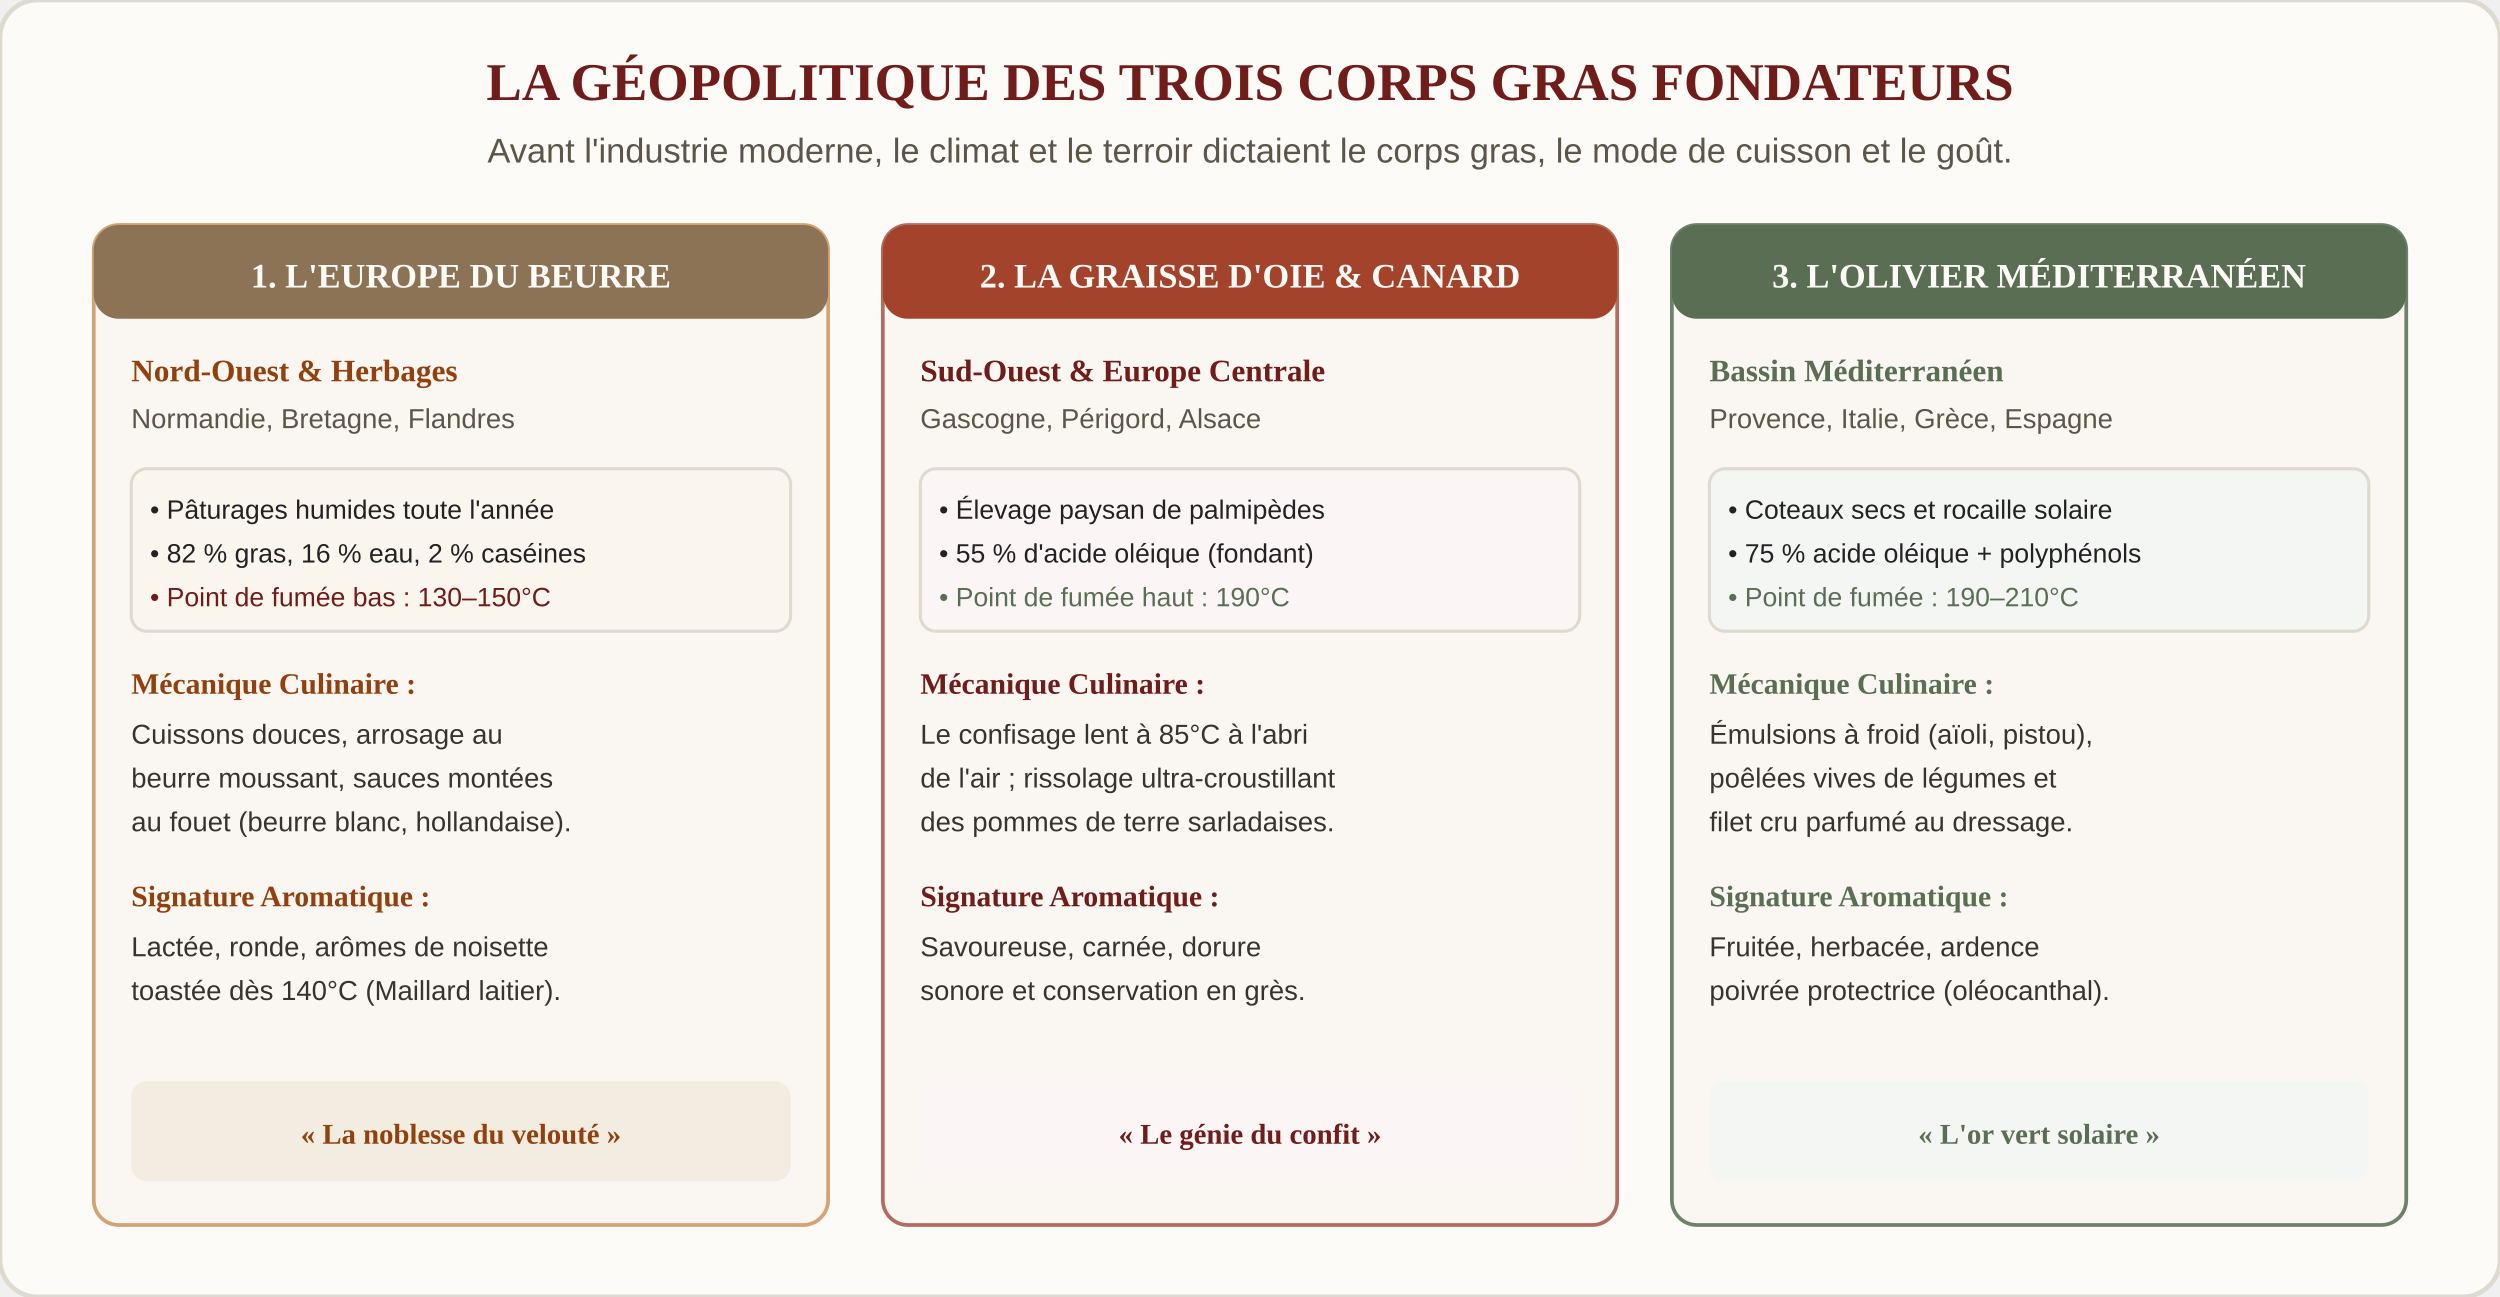
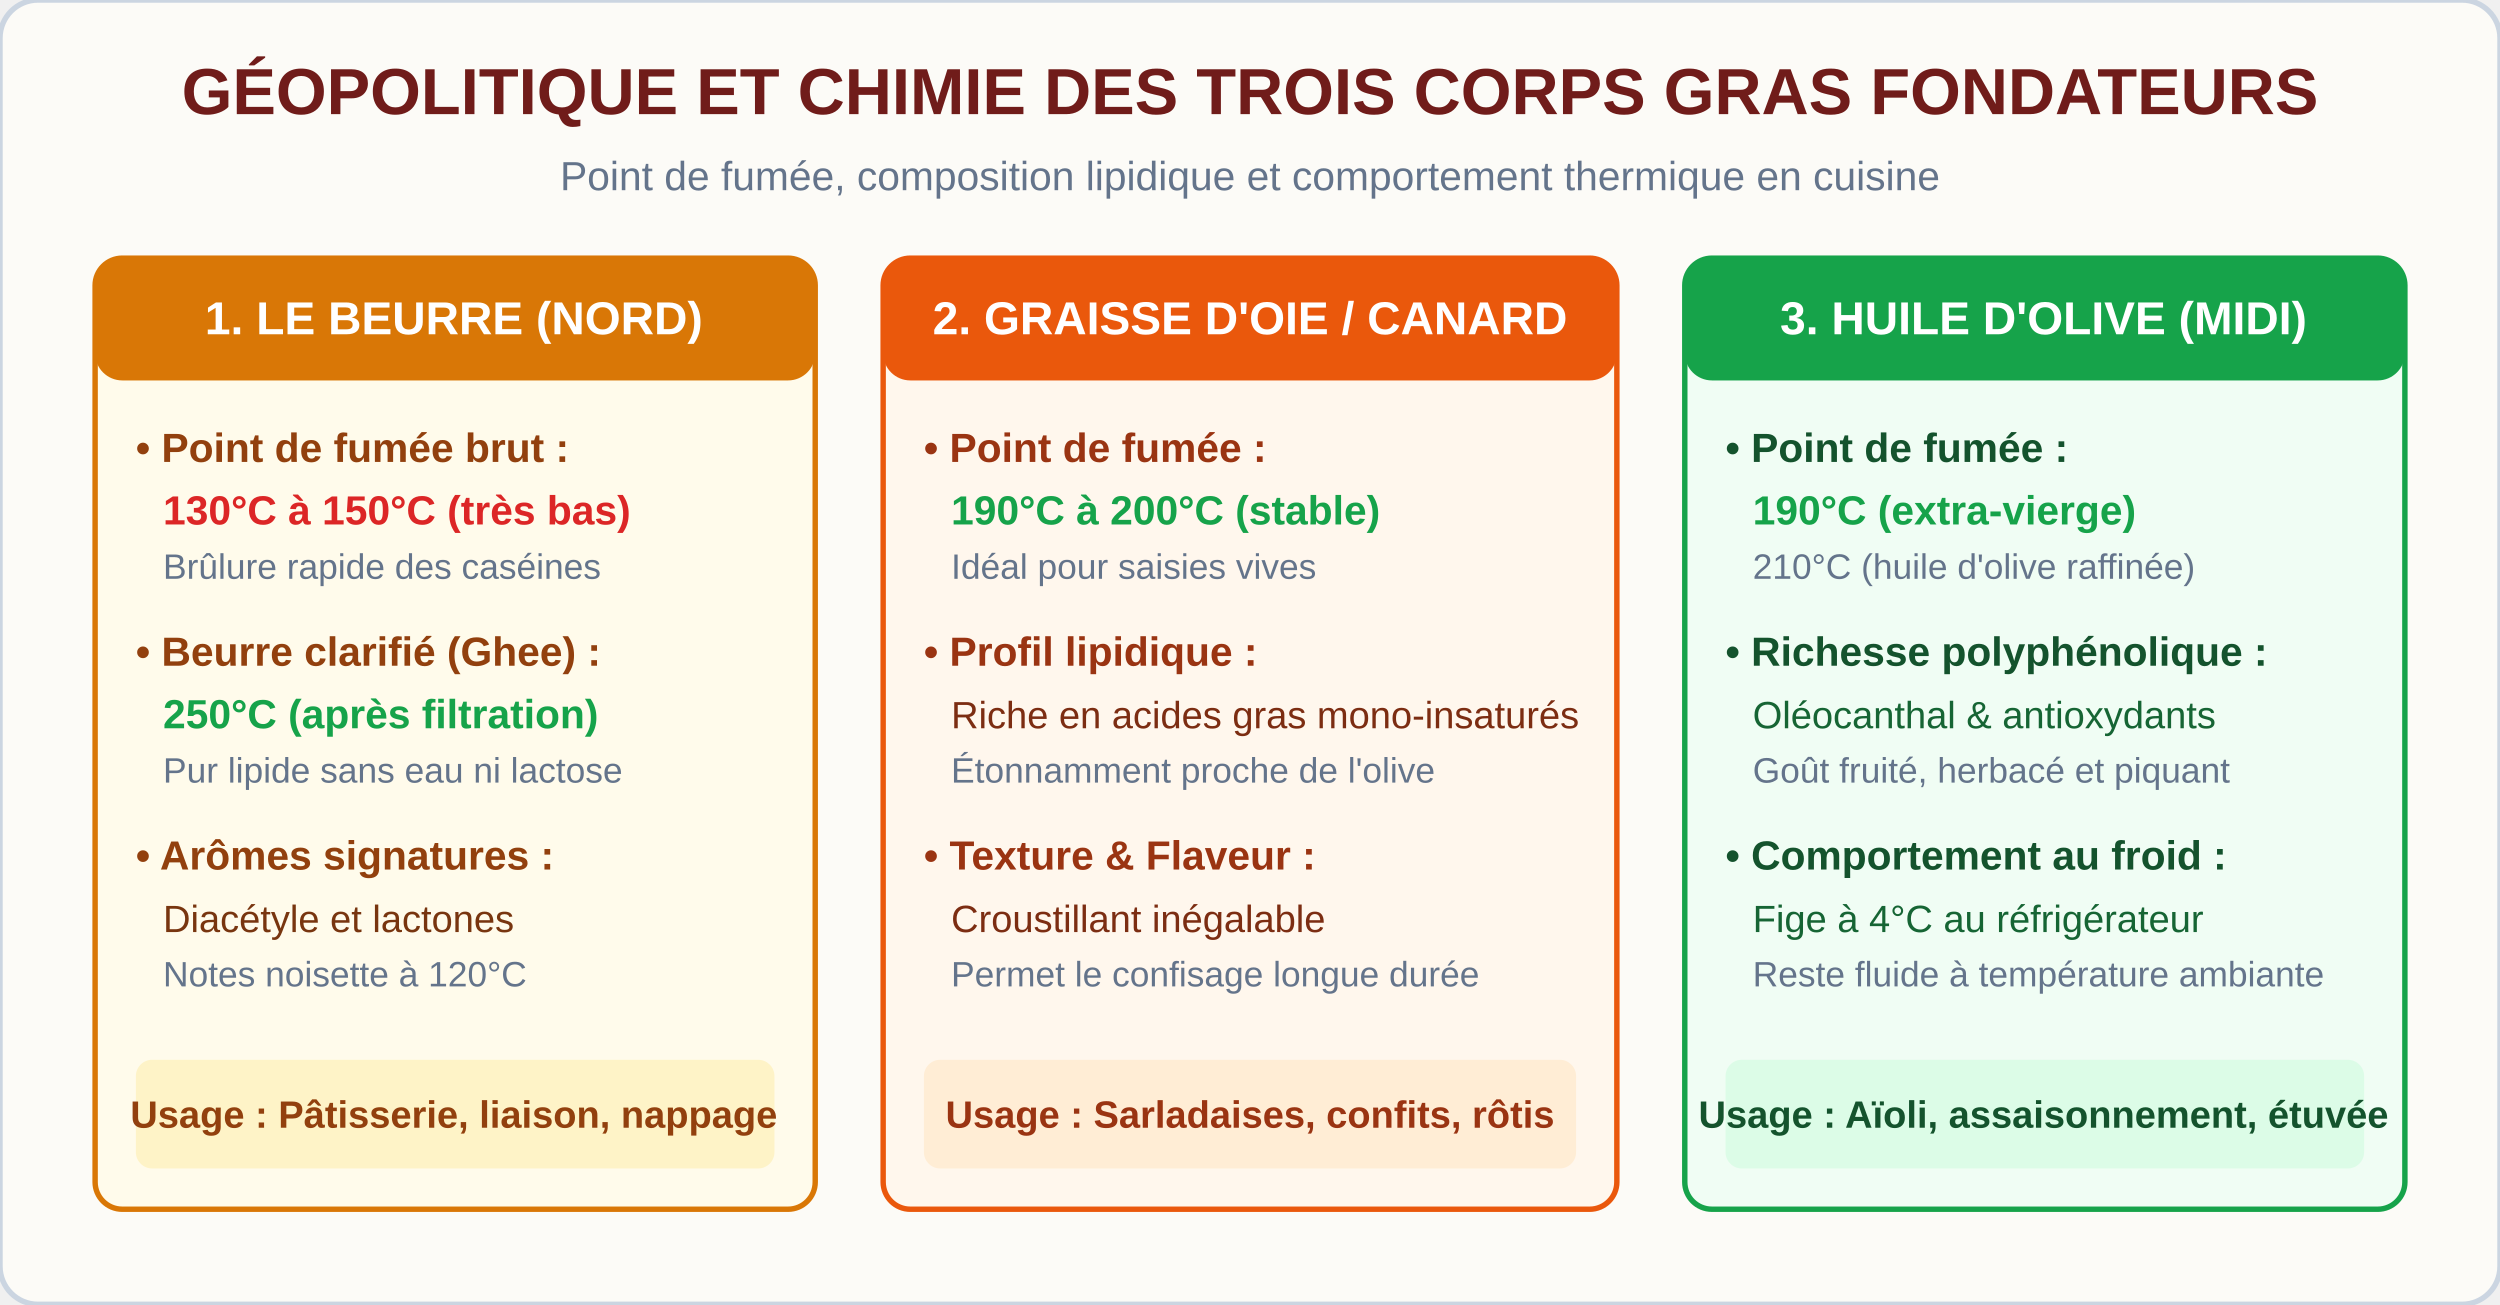
- <svg xmlns="http://www.w3.org/2000/svg" viewBox="0 0 800 415" width="100%" height="100%">
-   <rect width="800" height="415" rx="12" fill="#fcfbf7" stroke="#dfdacf" stroke-width="1.5" />
-   <text x="400" y="32" font-family="Liberation Serif, Georgia, serif" font-size="17" font-weight="bold" fill="#701c1a" text-anchor="middle">LA GÉOPOLITIQUE DES TROIS CORPS GRAS FONDATEURS</text>
-   <text x="400" y="52" font-family="Liberation Sans, Arial, sans-serif" font-size="11" fill="#5c5549" text-anchor="middle">Avant l'industrie moderne, le climat et le terroir dictaient le corps gras, le mode de cuisson et le goût.</text>
-   <g transform="translate(30, 72)">
-     <rect width="235" height="320" rx="8" fill="#faf7f2" stroke="#d4a373" stroke-width="1.2" />
-     <rect x="0" y="0" width="235" height="30" rx="8" fill="#8c7355" />
-     <text x="117.5" y="20" font-family="Liberation Serif, Georgia, serif" font-size="11" font-weight="bold" fill="#fcfbf7" text-anchor="middle">1. L'EUROPE DU BEURRE</text>
-     <text x="12" y="50" font-family="Liberation Serif, Georgia, serif" font-size="10" font-weight="bold" fill="#92400e">Nord-Ouest &amp; Herbages</text>
-     <text x="12" y="65" font-family="Liberation Sans, Arial, sans-serif" font-size="8.8" fill="#5c5549">Normandie, Bretagne, Flandres</text>
-     <rect x="12" y="78" width="211" height="52" rx="5" fill="#faf6ee" stroke="#dfdacf" stroke-width="1" />
-     <text x="18" y="94" font-family="Liberation Sans, Arial, sans-serif" font-size="8.5" fill="#242124">• Pâturages humides toute l'année</text>
-     <text x="18" y="108" font-family="Liberation Sans, Arial, sans-serif" font-size="8.5" fill="#242124">• 82 % gras, 16 % eau, 2 % caséines</text>
-     <text x="18" y="122" font-family="Liberation Sans, Arial, sans-serif" font-size="8.5" fill="#701c1a">• Point de fumée bas : 130–150°C</text>
-     <text x="12" y="150" font-family="Liberation Serif, Georgia, serif" font-size="9.5" font-weight="bold" fill="#92400e">Mécanique Culinaire :</text>
-     <text x="12" y="166" font-family="Liberation Sans, Arial, sans-serif" font-size="8.8" fill="#383330">Cuissons douces, arrosage au</text>
-     <text x="12" y="180" font-family="Liberation Sans, Arial, sans-serif" font-size="8.8" fill="#383330">beurre moussant, sauces montées</text>
-     <text x="12" y="194" font-family="Liberation Sans, Arial, sans-serif" font-size="8.8" fill="#383330">au fouet (beurre blanc, hollandaise).</text>
-     <text x="12" y="218" font-family="Liberation Serif, Georgia, serif" font-size="9.5" font-weight="bold" fill="#92400e">Signature Aromatique :</text>
-     <text x="12" y="234" font-family="Liberation Sans, Arial, sans-serif" font-size="8.8" fill="#383330">Lactée, ronde, arômes de noisette</text>
-     <text x="12" y="248" font-family="Liberation Sans, Arial, sans-serif" font-size="8.8" fill="#383330">toastée dès 140°C (Maillard laitier).</text>
-     <rect x="12" y="274" width="211" height="32" rx="5" fill="#f2ece1" />
-     <text x="117.5" y="294" font-family="Liberation Serif, Georgia, serif" font-size="9.2" font-weight="bold" fill="#92400e" text-anchor="middle">« La noblesse du velouté »</text>
+ <svg xmlns="http://www.w3.org/2000/svg" viewBox="0 0 920 480" width="100%" height="100%">
+   <rect width="920" height="480" rx="14" fill="#fcfbf7" stroke="#cbd5e1" stroke-width="2" />
+   <text x="460" y="42" font-family="Liberation Sans, Arial, sans-serif" font-size="24" font-weight="bold" fill="#701C1A" text-anchor="middle">GÉOPOLITIQUE ET CHIMIE DES TROIS CORPS GRAS FONDATEURS</text>
+   <text x="460" y="70" font-family="Liberation Sans, Arial, sans-serif" font-size="15" fill="#64748b" text-anchor="middle">Point de fumée, composition lipidique et comportement thermique en cuisine</text>
+   <g transform="translate(35, 95)">
+     <rect width="265" height="350" rx="10" fill="#fffbeb" stroke="#d97706" stroke-width="2" />
+     <rect width="265" height="45" rx="10" fill="#d97706" />
+     <text x="132" y="28" font-family="Liberation Sans, Arial, sans-serif" font-size="17" font-weight="bold" fill="#ffffff" text-anchor="middle">1. LE BEURRE (NORD)</text>
+     <text x="15" y="75" font-family="Liberation Sans, Arial, sans-serif" font-size="15" font-weight="bold" fill="#92400e">• Point de fumée brut :</text>
+     <text x="25" y="98" font-family="Liberation Sans, Arial, sans-serif" font-size="15" font-weight="bold" fill="#dc2626">130°C à 150°C (très bas)</text>
+     <text x="25" y="118" font-family="Liberation Sans, Arial, sans-serif" font-size="13" fill="#64748b">Brûlure rapide des caséines</text>
+     <text x="15" y="150" font-family="Liberation Sans, Arial, sans-serif" font-size="15" font-weight="bold" fill="#92400e">• Beurre clarifié (Ghee) :</text>
+     <text x="25" y="173" font-family="Liberation Sans, Arial, sans-serif" font-size="15" font-weight="bold" fill="#16a34a">250°C (après filtration)</text>
+     <text x="25" y="193" font-family="Liberation Sans, Arial, sans-serif" font-size="13" fill="#64748b">Pur lipide sans eau ni lactose</text>
+     <text x="15" y="225" font-family="Liberation Sans, Arial, sans-serif" font-size="15" font-weight="bold" fill="#92400e">• Arômes signatures :</text>
+     <text x="25" y="248" font-family="Liberation Sans, Arial, sans-serif" font-size="14" fill="#78350f">Diacétyle et lactones</text>
+     <text x="25" y="268" font-family="Liberation Sans, Arial, sans-serif" font-size="13" fill="#64748b">Notes noisette à 120°C</text>
+     <rect x="15" y="295" width="235" height="40" rx="6" fill="#fef3c7" />
+     <text x="132" y="320" font-family="Liberation Sans, Arial, sans-serif" font-size="14" font-weight="bold" fill="#92400e" text-anchor="middle">Usage : Pâtisserie, liaison, nappage</text>
  </g>
-   <g transform="translate(282.5, 72)">
-     <rect width="235" height="320" rx="8" fill="#faf7f2" stroke="#b06d60" stroke-width="1.2" />
-     <rect x="0" y="0" width="235" height="30" rx="8" fill="#a3432b" />
-     <text x="117.5" y="20" font-family="Liberation Serif, Georgia, serif" font-size="11" font-weight="bold" fill="#fcfbf7" text-anchor="middle">2. LA GRAISSE D'OIE &amp; CANARD</text>
-     <text x="12" y="50" font-family="Liberation Serif, Georgia, serif" font-size="10" font-weight="bold" fill="#701c1a">Sud-Ouest &amp; Europe Centrale</text>
-     <text x="12" y="65" font-family="Liberation Sans, Arial, sans-serif" font-size="8.8" fill="#5c5549">Gascogne, Périgord, Alsace</text>
-     <rect x="12" y="78" width="211" height="52" rx="5" fill="#fbf6f5" stroke="#dfdacf" stroke-width="1" />
-     <text x="18" y="94" font-family="Liberation Sans, Arial, sans-serif" font-size="8.5" fill="#242124">• Élevage paysan de palmipèdes</text>
-     <text x="18" y="108" font-family="Liberation Sans, Arial, sans-serif" font-size="8.5" fill="#242124">• 55 % d'acide oléique (fondant)</text>
-     <text x="18" y="122" font-family="Liberation Sans, Arial, sans-serif" font-size="8.5" fill="#5a6e54">• Point de fumée haut : 190°C</text>
-     <text x="12" y="150" font-family="Liberation Serif, Georgia, serif" font-size="9.5" font-weight="bold" fill="#701c1a">Mécanique Culinaire :</text>
-     <text x="12" y="166" font-family="Liberation Sans, Arial, sans-serif" font-size="8.8" fill="#383330">Le confisage lent à 85°C à l'abri</text>
-     <text x="12" y="180" font-family="Liberation Sans, Arial, sans-serif" font-size="8.8" fill="#383330">de l'air ; rissolage ultra-croustillant</text>
-     <text x="12" y="194" font-family="Liberation Sans, Arial, sans-serif" font-size="8.8" fill="#383330">des pommes de terre sarladaises.</text>
-     <text x="12" y="218" font-family="Liberation Serif, Georgia, serif" font-size="9.5" font-weight="bold" fill="#701c1a">Signature Aromatique :</text>
-     <text x="12" y="234" font-family="Liberation Sans, Arial, sans-serif" font-size="8.8" fill="#383330">Savoureuse, carnée, dorure</text>
-     <text x="12" y="248" font-family="Liberation Sans, Arial, sans-serif" font-size="8.8" fill="#383330">sonore et conservation en grès.</text>
-     <rect x="12" y="274" width="211" height="32" rx="5" fill="#fbf6f5" />
-     <text x="117.5" y="294" font-family="Liberation Serif, Georgia, serif" font-size="9.2" font-weight="bold" fill="#701c1a" text-anchor="middle">« Le génie du confit »</text>
+   <g transform="translate(325, 95)">
+     <rect width="270" height="350" rx="10" fill="#fff7ed" stroke="#ea580c" stroke-width="2" />
+     <rect width="270" height="45" rx="10" fill="#ea580c" />
+     <text x="135" y="28" font-family="Liberation Sans, Arial, sans-serif" font-size="17" font-weight="bold" fill="#ffffff" text-anchor="middle">2. GRAISSE D'OIE / CANARD</text>
+     <text x="15" y="75" font-family="Liberation Sans, Arial, sans-serif" font-size="15" font-weight="bold" fill="#9a3412">• Point de fumée :</text>
+     <text x="25" y="98" font-family="Liberation Sans, Arial, sans-serif" font-size="15" font-weight="bold" fill="#16a34a">190°C à 200°C (stable)</text>
+     <text x="25" y="118" font-family="Liberation Sans, Arial, sans-serif" font-size="13" fill="#64748b">Idéal pour saisies vives</text>
+     <text x="15" y="150" font-family="Liberation Sans, Arial, sans-serif" font-size="15" font-weight="bold" fill="#9a3412">• Profil lipidique :</text>
+     <text x="25" y="173" font-family="Liberation Sans, Arial, sans-serif" font-size="14" fill="#7c2d12">Riche en acides gras mono-insaturés</text>
+     <text x="25" y="193" font-family="Liberation Sans, Arial, sans-serif" font-size="13" fill="#64748b">Étonnamment proche de l'olive</text>
+     <text x="15" y="225" font-family="Liberation Sans, Arial, sans-serif" font-size="15" font-weight="bold" fill="#9a3412">• Texture &amp; Flaveur :</text>
+     <text x="25" y="248" font-family="Liberation Sans, Arial, sans-serif" font-size="14" fill="#7c2d12">Croustillant inégalable</text>
+     <text x="25" y="268" font-family="Liberation Sans, Arial, sans-serif" font-size="13" fill="#64748b">Permet le confisage longue durée</text>
+     <rect x="15" y="295" width="240" height="40" rx="6" fill="#ffedd5" />
+     <text x="135" y="320" font-family="Liberation Sans, Arial, sans-serif" font-size="14" font-weight="bold" fill="#9a3412" text-anchor="middle">Usage : Sarladaises, confits, rôtis</text>
  </g>
-   <g transform="translate(535, 72)">
-     <rect width="235" height="320" rx="8" fill="#faf7f2" stroke="#6e826b" stroke-width="1.2" />
-     <rect x="0" y="0" width="235" height="30" rx="8" fill="#5a6e54" />
-     <text x="117.5" y="20" font-family="Liberation Serif, Georgia, serif" font-size="11" font-weight="bold" fill="#fcfbf7" text-anchor="middle">3. L'OLIVIER MÉDITERRANÉEN</text>
-     <text x="12" y="50" font-family="Liberation Serif, Georgia, serif" font-size="10" font-weight="bold" fill="#5a6e54">Bassin Méditerranéen</text>
-     <text x="12" y="65" font-family="Liberation Sans, Arial, sans-serif" font-size="8.8" fill="#5c5549">Provence, Italie, Grèce, Espagne</text>
-     <rect x="12" y="78" width="211" height="52" rx="5" fill="#f4f6f4" stroke="#dfdacf" stroke-width="1" />
-     <text x="18" y="94" font-family="Liberation Sans, Arial, sans-serif" font-size="8.5" fill="#242124">• Coteaux secs et rocaille solaire</text>
-     <text x="18" y="108" font-family="Liberation Sans, Arial, sans-serif" font-size="8.5" fill="#242124">• 75 % acide oléique + polyphénols</text>
-     <text x="18" y="122" font-family="Liberation Sans, Arial, sans-serif" font-size="8.5" fill="#5a6e54">• Point de fumée : 190–210°C</text>
-     <text x="12" y="150" font-family="Liberation Serif, Georgia, serif" font-size="9.5" font-weight="bold" fill="#5a6e54">Mécanique Culinaire :</text>
-     <text x="12" y="166" font-family="Liberation Sans, Arial, sans-serif" font-size="8.8" fill="#383330">Émulsions à froid (aïoli, pistou),</text>
-     <text x="12" y="180" font-family="Liberation Sans, Arial, sans-serif" font-size="8.8" fill="#383330">poêlées vives de légumes et</text>
-     <text x="12" y="194" font-family="Liberation Sans, Arial, sans-serif" font-size="8.8" fill="#383330">filet cru parfumé au dressage.</text>
-     <text x="12" y="218" font-family="Liberation Serif, Georgia, serif" font-size="9.5" font-weight="bold" fill="#5a6e54">Signature Aromatique :</text>
-     <text x="12" y="234" font-family="Liberation Sans, Arial, sans-serif" font-size="8.8" fill="#383330">Fruitée, herbacée, ardence</text>
-     <text x="12" y="248" font-family="Liberation Sans, Arial, sans-serif" font-size="8.8" fill="#383330">poivrée protectrice (oléocanthal).</text>
-     <rect x="12" y="274" width="211" height="32" rx="5" fill="#f4f6f4" />
-     <text x="117.5" y="294" font-family="Liberation Serif, Georgia, serif" font-size="9.2" font-weight="bold" fill="#5a6e54" text-anchor="middle">« L'or vert solaire »</text>
+   <g transform="translate(620, 95)">
+     <rect width="265" height="350" rx="10" fill="#f0fdf4" stroke="#16a34a" stroke-width="2" />
+     <rect width="265" height="45" rx="10" fill="#16a34a" />
+     <text x="132" y="28" font-family="Liberation Sans, Arial, sans-serif" font-size="17" font-weight="bold" fill="#ffffff" text-anchor="middle">3. HUILE D'OLIVE (MIDI)</text>
+     <text x="15" y="75" font-family="Liberation Sans, Arial, sans-serif" font-size="15" font-weight="bold" fill="#14532d">• Point de fumée :</text>
+     <text x="25" y="98" font-family="Liberation Sans, Arial, sans-serif" font-size="15" font-weight="bold" fill="#16a34a">190°C (extra-vierge)</text>
+     <text x="25" y="118" font-family="Liberation Sans, Arial, sans-serif" font-size="13" fill="#64748b">210°C (huile d'olive raffinée)</text>
+     <text x="15" y="150" font-family="Liberation Sans, Arial, sans-serif" font-size="15" font-weight="bold" fill="#14532d">• Richesse polyphénolique :</text>
+     <text x="25" y="173" font-family="Liberation Sans, Arial, sans-serif" font-size="14" fill="#166534">Oléocanthal &amp; antioxydants</text>
+     <text x="25" y="193" font-family="Liberation Sans, Arial, sans-serif" font-size="13" fill="#64748b">Goût fruité, herbacé et piquant</text>
+     <text x="15" y="225" font-family="Liberation Sans, Arial, sans-serif" font-size="15" font-weight="bold" fill="#14532d">• Comportement au froid :</text>
+     <text x="25" y="248" font-family="Liberation Sans, Arial, sans-serif" font-size="14" fill="#166534">Fige à 4°C au réfrigérateur</text>
+     <text x="25" y="268" font-family="Liberation Sans, Arial, sans-serif" font-size="13" fill="#64748b">Reste fluide à température ambiante</text>
+     <rect x="15" y="295" width="235" height="40" rx="6" fill="#dcfce7" />
+     <text x="132" y="320" font-family="Liberation Sans, Arial, sans-serif" font-size="14" font-weight="bold" fill="#14532d" text-anchor="middle">Usage : Aïoli, assaisonnement, étuvée</text>
  </g>
</svg>
